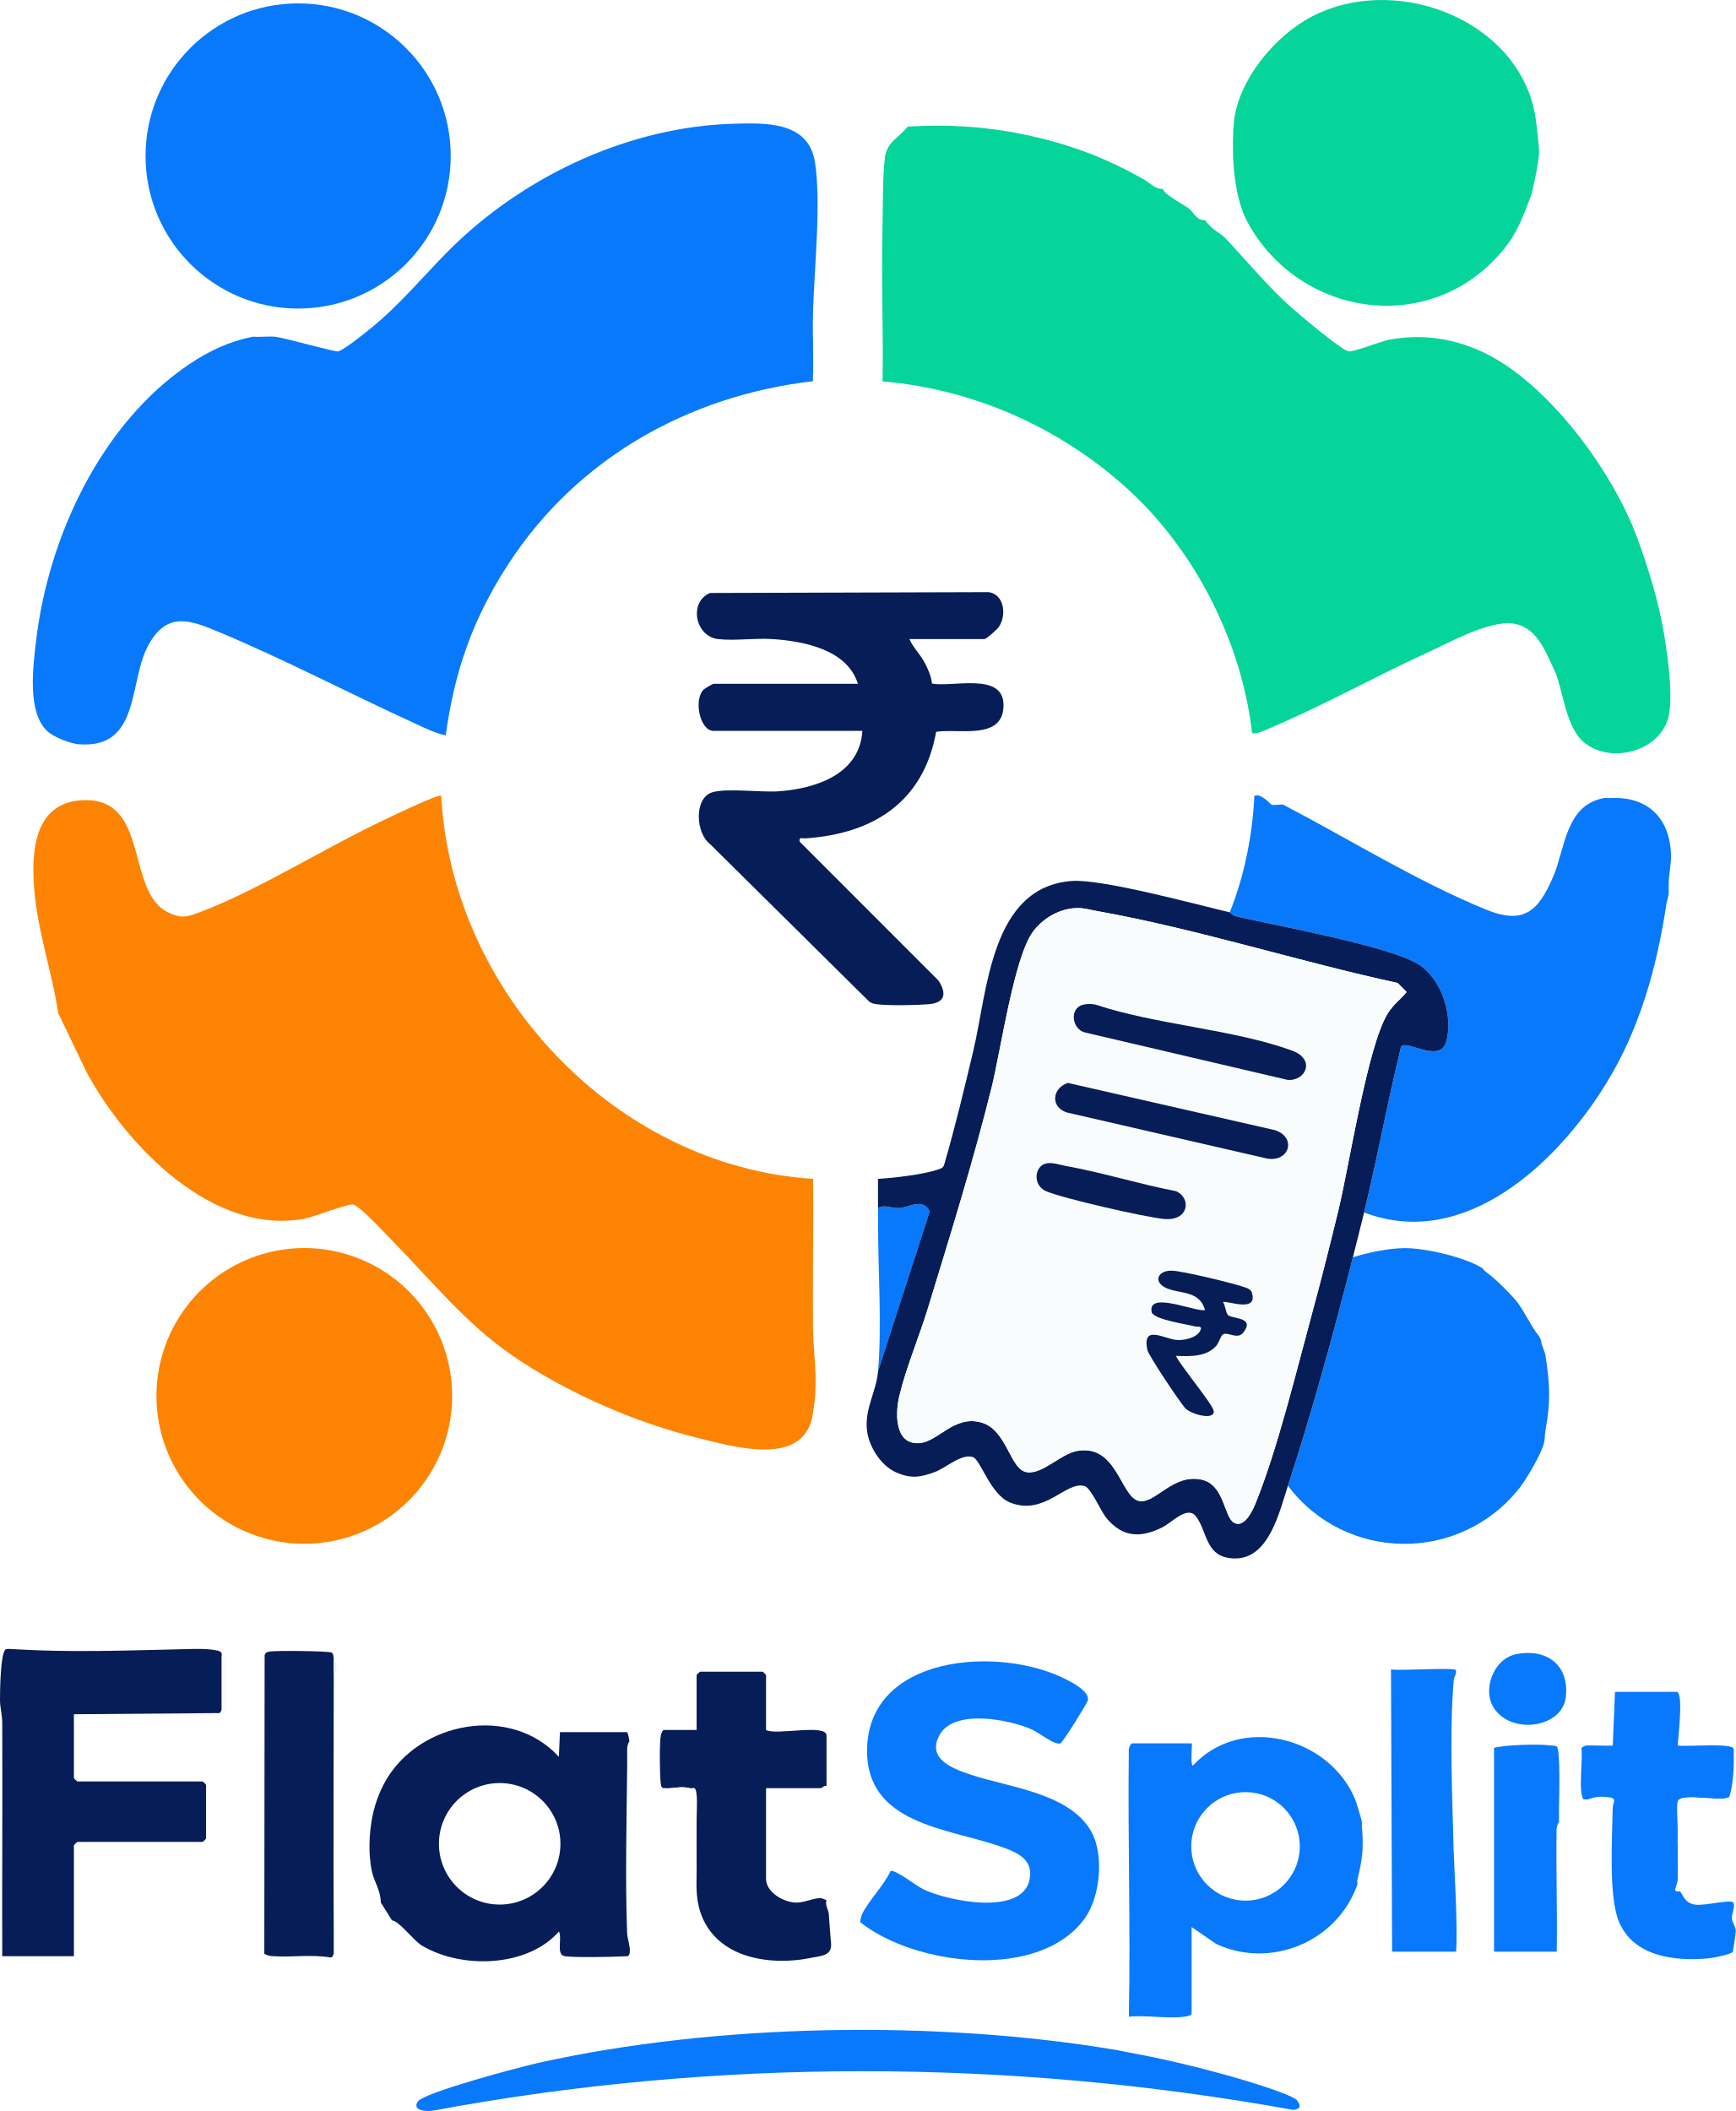
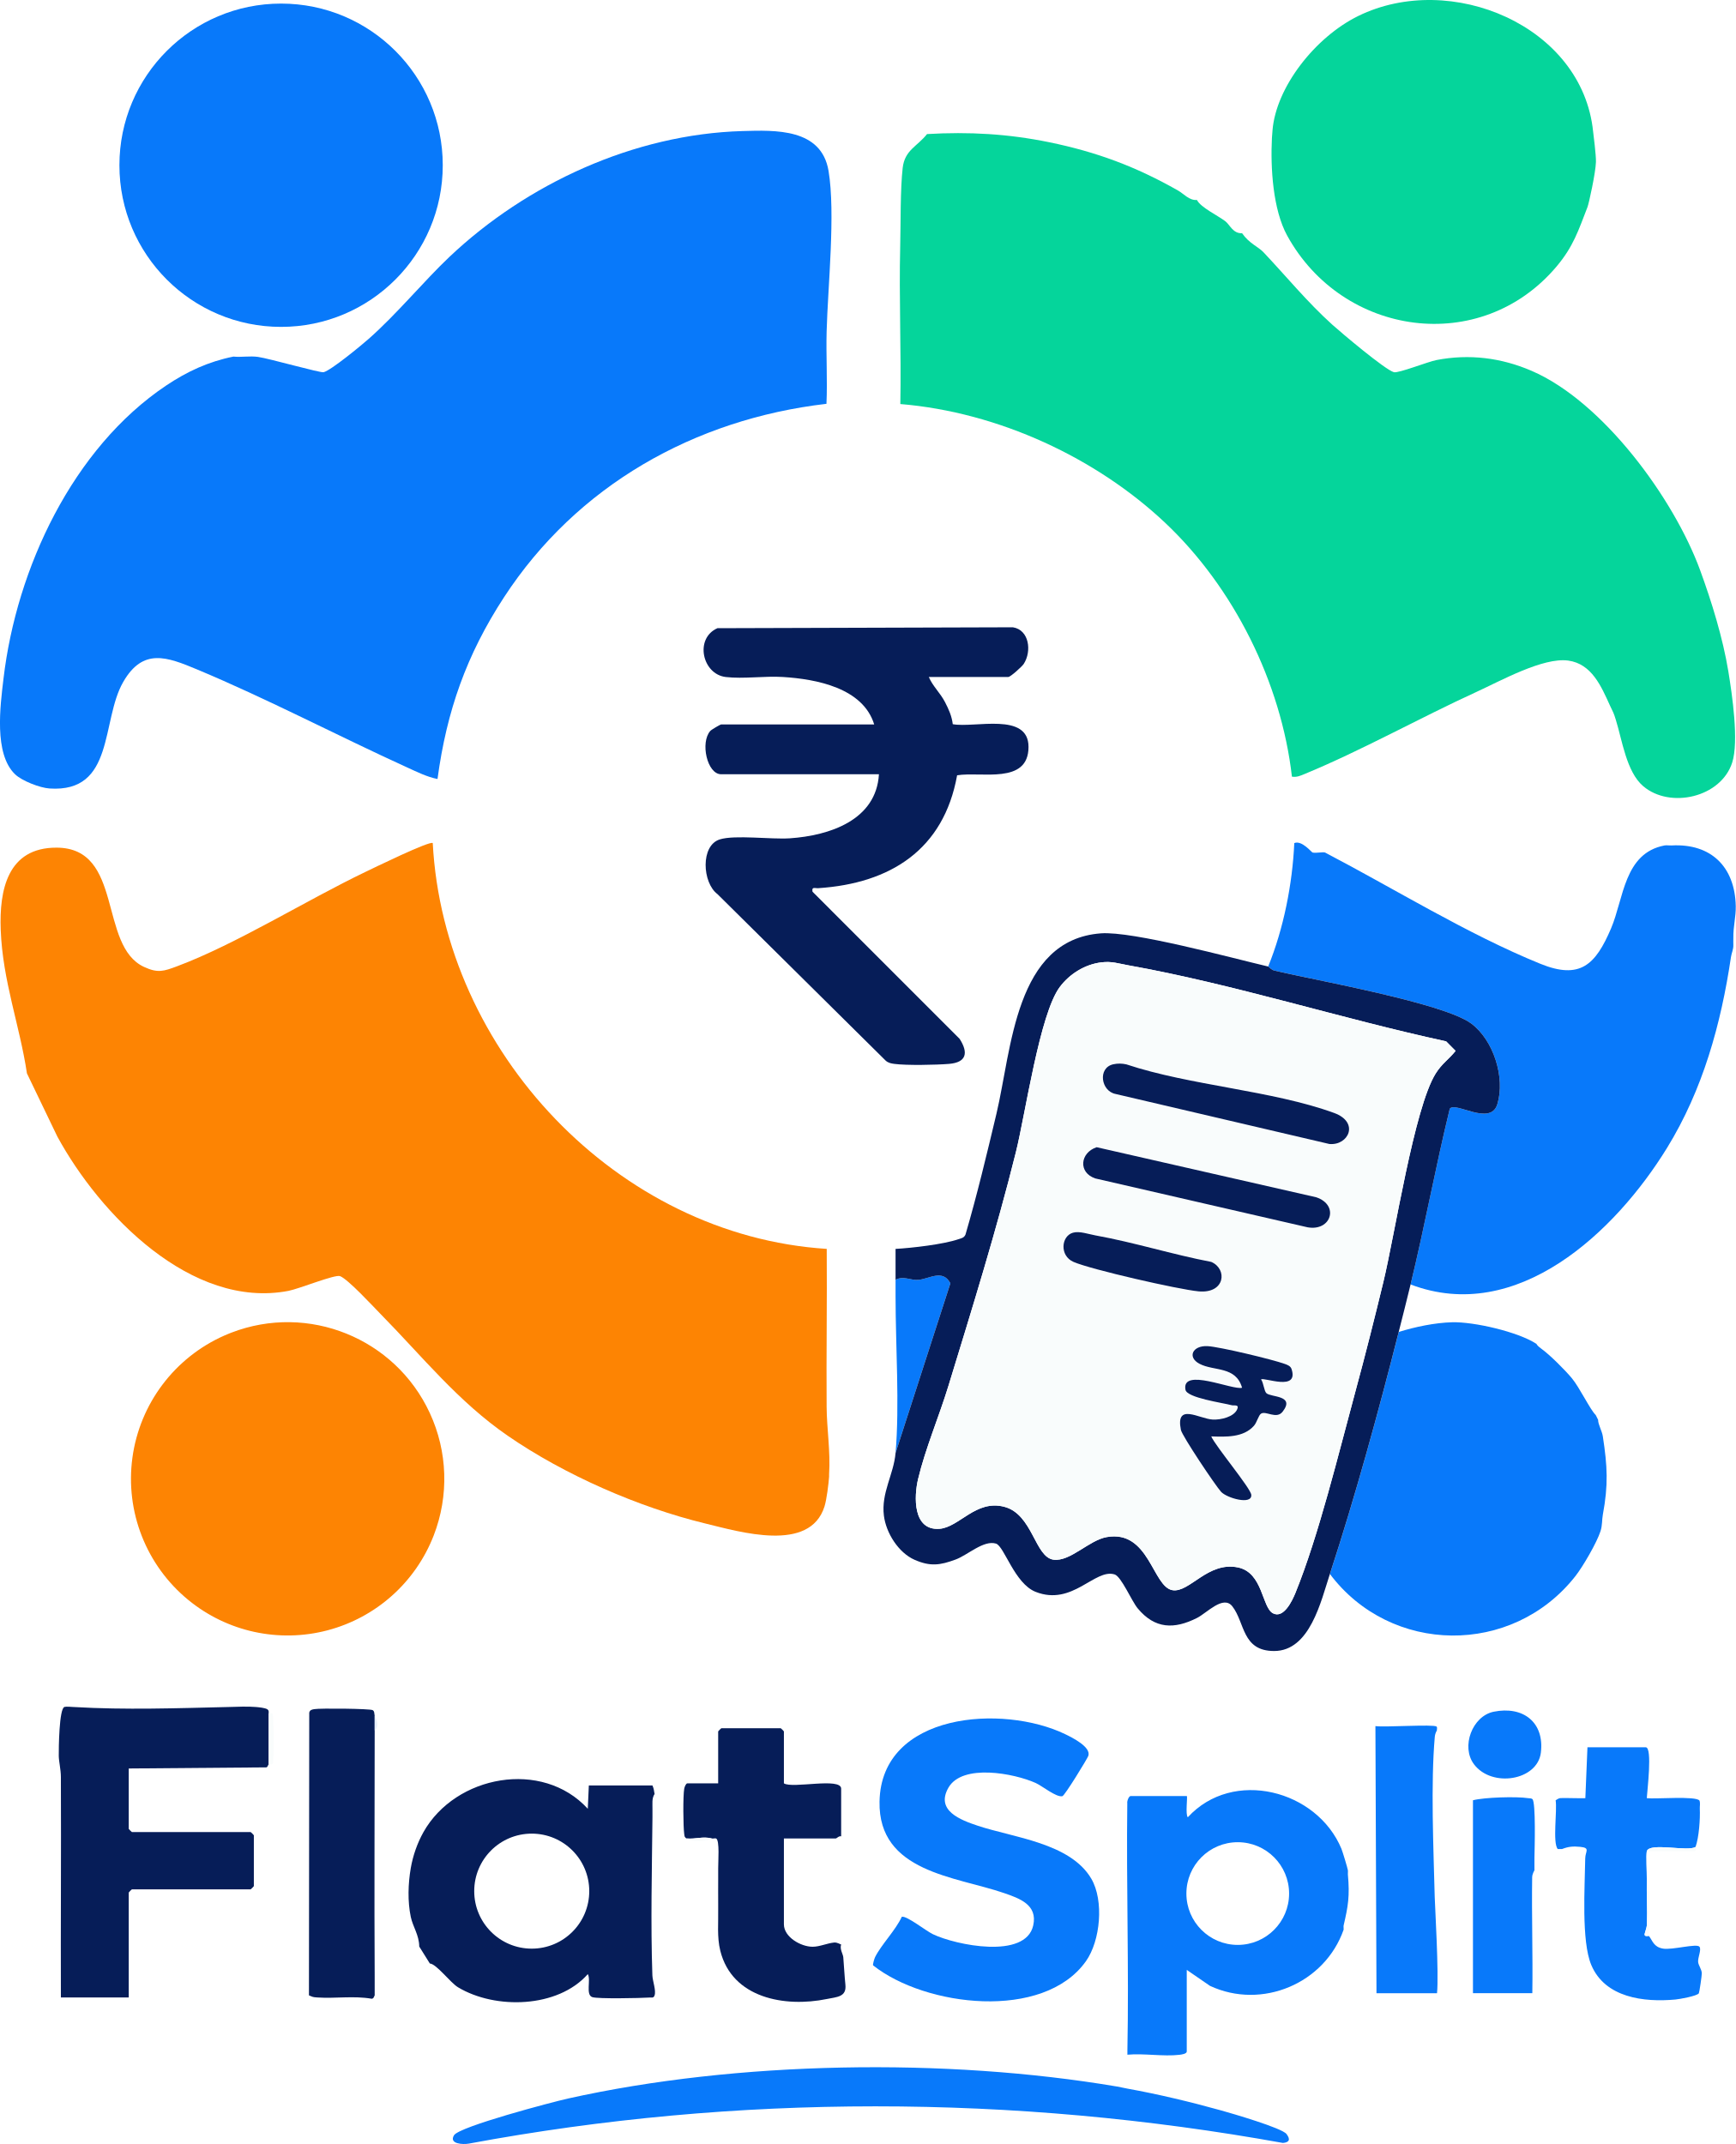
- <svg xmlns="http://www.w3.org/2000/svg" id="Layer_1" data-name="Layer 1" viewBox="0 0 774.95 942.4">
+ <svg xmlns="http://www.w3.org/2000/svg" id="Layer_1" data-name="Layer 1" viewBox="0 0 997.43 1232.15">
  <defs>
    <style>
      .cls-1 {
        fill: #0879fa;
      }

      .cls-2 {
        fill: #e8f0fc;
      }

      .cls-3 {
        fill: #fd8403;
      }

      .cls-4 {
        fill: #f9fcfc;
      }

      .cls-5 {
        fill: #061d58;
      }

      .cls-6 {
        fill: #05d59b;
      }
    </style>
  </defs>
-   <path class="cls-1" d="M499,915.28c1.48.25,3.29.69,5,1,14.59,2.63,29.91,6.3,44.22,10.28,5,1.39,28.68,8.27,30.86,11.14,1.98,2.61,1.27,3.94-1.7,4.21-126.96-22.96-257.68-23.2-383.92.3-2.78.52-9.58.19-7.03-3.94s46.27-15.65,53.76-17.32c79.71-17.77,178.33-19.31,258.82-5.68Z" />
+   <path class="cls-1" d="M641.72,1199.1c1.8.3,4.01.84,6.09,1.22,17.78,3.2,36.44,7.68,53.87,12.53,6.09,1.7,34.94,10.07,37.59,13.57,2.41,3.18,1.55,4.8-2.07,5.13-154.68-27.97-313.94-28.27-467.75.37-3.38.63-11.67.23-8.56-4.8s56.37-19.06,65.5-21.1c97.11-21.65,217.27-23.52,315.33-6.92Z" />
  <g>
-     <path class="cls-5" d="M172,795.28c15.11-26.82,56.03-34.49,77.5-11l.49-11h30.01c.83,2,.62,2.33,1,4.01-1.4,2.17-.93,4.61-1,7-.04,1.33.01,2.67,0,4-.25,24.42-.89,50.22-.04,74.54.09,2.7,1.83,7.16,1.04,9.46-.49,1.43-1.32.97-2.44,1.05-4.18.28-24.26.69-26.92-.18-3.29-1.08-.57-8.22-2.13-10.86-14.18,16.09-43.67,16.76-61.22,6.21-3.64-2.19-10.18-11.02-13.29-11.21l-5-8c-.07-5.51-3.01-9.26-4-14-1.53-7.32-1.26-15.67,0-23,1.02-5.89,3.09-11.84,6-17ZM250.2,823.12c0-14.98-12.14-27.12-27.12-27.12s-27.12,12.14-27.12,27.12,12.14,27.12,27.12,27.12,27.12-12.14,27.12-27.12Z" />
-     <path class="cls-1" d="M385,854.28c2.83-5.77,9.76-12.79,12.63-19.08,2.52-.41,11.31,6.65,14.68,8.27,10.67,5.12,43.66,11.97,47.28-4.13,2.2-9.78-6.45-12.77-13.83-15.32-22.79-7.86-59.27-9.76-58.66-43.13.77-42.05,58.15-46.02,87.58-31.8,3.33,1.61,12.26,6.04,10.91,10.2-.41,1.26-11.15,18.82-12.26,19.05-2.92.61-9.42-4.82-12.65-6.26-10.05-4.5-34.54-9.25-41.11,2.28-6.17,10.82,5.78,15.22,13.9,17.93,16.64,5.56,43.63,8.08,53.52,24.98,6.03,10.3,4.31,29.27-2.56,38.94-20.08,28.22-75.83,21.42-100.36,1.93-.26-.38.61-3.23.92-3.87Z" />
-     <path class="cls-1" d="M605,803.28c.51,1.22,2.81,8.81,3,10,.1.62-.06,1.35,0,2,.93,10.15.13,14.93-2,24-.13.54.04,1.35,0,2-8.89,25.45-38.58,37.93-63.04,26.54l-10.96-7.54v38.5c0,1.1-2.44,1.43-3.45,1.55-7.56.89-16.79-.75-24.55-.05.02-.33,0-.67,0-1s0-.67,0-1c.76-38.77-.54-77.72-.05-116.55-.22-1.02.72-3.45,1.55-3.45h26.5c.5,0-.76,8.8.5,10,21.23-23.2,60.98-12.91,72.5,15ZM580.28,824.27c0-13.38-10.84-24.22-24.22-24.22s-24.22,10.84-24.22,24.22,10.84,24.22,24.22,24.22,24.22-10.84,24.22-24.22Z" />
-     <path class="cls-1" d="M621,745.28c4.02.65,27.44-.96,28.83.22.46.4.05,1.69.17,1.78-.52.92-.91,1.93-1,3-1.95,22.07-.61,52.83-.04,75.54.11,4.19,2.01,36.23,1.09,45.46h-28.55l-.5-126Z" />
-     <path class="cls-1" d="M693,779.28c.65.1,1.5-.02,2.03.43,1.67,1.41,1.06,23.4.97,27.57-.04,2,.03,4,0,6,0,.18-1.05,1.57-1.07,3.38-.27,18.19.35,36.44.07,54.62h-28v-91c5.28-1.4,20.47-1.84,26-1Z" />
-     <path class="cls-1" d="M676.73,738.5c13.84-2.83,24.05,4.9,22.29,19.3-1.61,13.19-23.11,16.68-31.54,5.49-6.27-8.32-.79-22.73,9.25-24.79Z" />
+     <path class="cls-5" d="M243.33,1052.9c18.41-32.67,68.26-42.02,94.43-13.41l.6-13.4h36.56c1.01,2.44.76,2.84,1.22,4.88-1.71,2.65-1.14,5.62-1.22,8.53-.04,1.62.02,3.25,0,4.87-.3,29.75-1.08,61.19-.05,90.82.11,3.29,2.23,8.72,1.27,11.52-.59,1.74-1.61,1.18-2.98,1.27-5.09.34-29.55.84-32.79-.23-4.01-1.32-.69-10.01-2.6-13.23-17.28,19.61-53.21,20.42-74.58,7.56-4.44-2.67-12.4-13.43-16.19-13.66l-6.09-9.75c-.09-6.71-3.66-11.28-4.87-17.06-1.87-8.91-1.54-19.09,0-28.02,1.24-7.18,3.77-14.43,7.31-20.71ZM338.6,1086.83c0-18.25-14.79-33.05-33.05-33.05s-33.05,14.79-33.05,33.05,14.79,33.05,33.05,33.05,33.05-14.79,33.05-33.05Z" />
+     <path class="cls-1" d="M502.83,1124.78c3.45-7.03,11.89-15.58,15.39-23.25,3.08-.49,13.78,8.11,17.89,10.07,13,6.23,53.2,14.58,57.6-5.03,2.68-11.92-7.86-15.56-16.85-18.66-27.77-9.57-72.21-11.89-71.46-52.54.94-51.23,70.85-56.07,106.7-38.74,4.06,1.96,14.94,7.36,13.29,12.43-.5,1.54-13.58,22.93-14.93,23.21-3.56.75-11.48-5.87-15.41-7.63-12.24-5.48-42.08-11.27-50.08,2.77-7.51,13.18,7.04,18.55,16.93,21.85,20.28,6.77,53.15,9.85,65.2,30.44,7.35,12.55,5.26,35.66-3.12,47.44-24.46,34.38-92.38,26.1-122.27,2.35-.32-.47.74-3.94,1.12-4.71Z" />
+     <path class="cls-1" d="M770.87,1062.64c.62,1.49,3.42,10.73,3.66,12.18.12.76-.07,1.64,0,2.44,1.13,12.37.15,18.19-2.44,29.24-.15.66.05,1.64,0,2.44-10.83,31.01-47.01,46.21-76.8,32.33l-13.35-9.18v46.91c0,1.33-2.98,1.75-4.2,1.89-9.21,1.08-20.45-.92-29.91-.06.02-.4-.01-.81,0-1.22s0-.81,0-1.22c.93-47.23-.66-94.69-.06-142-.27-1.25.88-4.2,1.89-4.2h32.29c.61,0-.93,10.72.6,12.18,25.87-28.26,74.3-15.73,88.34,18.28ZM740.75,1088.22c0-16.3-13.21-29.51-29.51-29.51s-29.51,13.21-29.51,29.51,13.21,29.51,29.51,29.51,29.51-13.21,29.51-29.51Z" />
+     <path class="cls-1" d="M790.36,991.98c4.9.8,33.44-1.17,35.12.27.57.49.07,2.05.21,2.17-.64,1.12-1.1,2.36-1.22,3.66-2.37,26.89-.75,64.36-.05,92.03.13,5.1,2.45,44.14,1.33,55.38h-34.79l-.61-153.51Z" />
+     <path class="cls-1" d="M878.08,1033.4c.8.12,1.82-.02,2.47.53,2.04,1.72,1.29,28.51,1.18,33.58-.05,2.43.04,4.88,0,7.31,0,.22-1.28,1.91-1.31,4.12-.33,22.17.43,44.39.09,66.54h-34.11v-110.87c6.43-1.71,24.95-2.25,31.68-1.22Z" />
+     <path class="cls-1" d="M858.26,983.73c16.86-3.45,29.3,5.97,27.16,23.51-1.96,16.07-28.16,20.32-38.42,6.69-7.64-10.14-.96-27.7,11.27-30.2Z" />
    <g>
-       <path class="cls-5" d="M149,740.28v7c0,38.65-.22,77.35,0,116v2c.02,1,0,2,0,3v4c-.39.64-.42,1.51-1.41,1.6-8.45-1.48-17.12-.03-25.59-.6-2.24-.15-2.12-.21-4-1l.14-133.36c.33-1.3,1.22-1.43,2.36-1.64,2.63-.49,26.4-.26,27.57.48.98.61.65,1.84.93,2.53Z" />
-       <path class="cls-2" d="M149,747.28v-7c.87,2.15,2.31,4.96,0,7Z" />
-       <path class="cls-2" d="M149,865.28v-2c0,.54,0,1.53,0,2Z" />
+       <path class="cls-5" d="M215.3,985.89v8.53c0,47.09-.27,94.24,0,141.33v2.44c.02,1.22,0,2.44,0,3.66v4.87c-.47.78-.51,1.84-1.72,1.95-10.29-1.8-20.85-.04-31.18-.73-2.73-.18-2.58-.26-4.87-1.22l.17-162.48c.41-1.58,1.49-1.74,2.87-2,3.21-.59,32.16-.31,33.59.58,1.2.75.8,2.25,1.14,3.08Z" />
+       <path class="cls-2" d="M215.3,994.42v-8.53c1.06,2.62,2.81,6.05,0,8.53Z" />
+       <path class="cls-2" d="M215.3,1138.18v-2.44c0,.65,0,1.86,0,2.44Z" />
    </g>
    <g>
-       <path class="cls-1" d="M706,780.28c.22-.02,1.1-1.01,2.42-1.04,3.86-.08,7.74.14,11.59.05l.99-24.01h27.5c3.26,0,.63,20.9.5,24,3.94.52,23.28-1.16,24.86,1.16.43,1.25.08,2.56.14,3.84.22,4.82-.39,13.52-2,18-3.61,2.38-21.58-2.25-23,2-.64,1.9.05,10.03,0,13-.13,7.15.31,14.4.05,21.55-.06,1.77-1.17,4.13-1.1,4.88.1,1.02,1.94.44,2.04.57,1.77,2.29,2.17,5.14,6.55,5.95s16.18-2.61,17.33-.82c.93,1.45-.86,5.07-.67,7.15.15,1.66,1.64,3.36,1.74,5.3.05.96-1.14,9.07-1.4,9.47-.81,1.28-9.07,2.76-11.06,2.94-14.89,1.36-33.16-.83-39.67-16.29-4.75-11.28-3.02-37.08-2.86-50.25.04-3.41,2.55-5-2.4-5.49-3.43-.34-5.58-.11-8.56,1.05h-2c-2.54-2.88-.19-18.25-1-23Z" />
-       <path class="cls-4" d="M772,802.28c-.19.54.61,1.88-.6,2.05l-22.4-.05c1.42-4.25,19.39.38,23-2Z" />
-       <path class="cls-4" d="M750,844.28c-.11-.14-1.95.45-2.04-.57-.07-.75,1.04-3.11,1.1-4.88.26-7.15-.19-14.39-.05-21.55,2.29,8.49.38,18.22,1,27Z" />
+       <path class="cls-1" d="M893.92,1034.62c.26-.02,1.34-1.23,2.95-1.27,4.7-.1,9.43.17,14.11.06l1.21-29.25h33.5c3.97,0,.77,25.46.6,29.24,4.8.63,28.36-1.42,30.29,1.41.53,1.52.1,3.12.17,4.67.27,5.87-.48,16.47-2.44,21.93-4.4,2.9-26.29-2.74-28.02,2.44-.77,2.31.07,12.22,0,15.84-.16,8.71.38,17.54.07,26.25-.08,2.15-1.42,5.04-1.34,5.95.12,1.24,2.36.53,2.49.7,2.16,2.79,2.65,6.26,7.98,7.25s19.72-3.18,21.12-1c1.14,1.77-1.05,6.17-.82,8.71.19,2.02,2,4.1,2.11,6.45.06,1.17-1.39,11.05-1.7,11.54-.99,1.56-11.06,3.36-13.47,3.58-18.14,1.66-40.4-1.01-48.34-19.85-5.79-13.74-3.68-45.18-3.48-61.22.05-4.15,3.11-6.09-2.92-6.68-4.17-.41-6.8-.13-10.42,1.27h-2.44c-3.09-3.51-.23-22.24-1.22-28.02Z" />
+       <path class="cls-4" d="M974.33,1061.43c-.24.66.74,2.29-.73,2.5l-27.29-.06c1.73-5.18,23.62.46,28.02-2.44Z" />
+       <path class="cls-4" d="M947.53,1112.6c-.13-.17-2.37.54-2.49-.7-.09-.91,1.26-3.79,1.34-5.95.31-8.71-.23-17.54-.07-26.25,2.79,10.34.47,22.19,1.22,32.9Z" />
    </g>
    <g>
-       <path class="cls-5" d="M295,796.28c-.5-3.68-.63-18.07,0-21.5.15-.83.8-2.5,1.5-2.5h14.5v-24.5c0-.11,1.39-1.5,1.5-1.5h28c.11,0,1.5,1.39,1.5,1.5v24.5c3.96,2.62,27-2.96,27,2.5v22.5c-.98-.32-2.17,1-2.5,1h-24.5v40.5c0,6.02,7.98,10.55,13.5,10.58,3.36.01,6.86-1.66,10.16-1.99,1.57-.16,3.02.94,3.34.91-.78,2.13.88,4.55,1,6,.36,4.37.58,8.83,1,13,.59,5.81-3.98,5.75-8.77,6.73-19.79,4.04-44.64-.38-50.23-22.73-1.63-6.52-.85-13.33-1-20-.01-.67.01-1.33,0-2-.08-3.99.04-8.01,0-12-.02-1.67.03-3.33,0-5-.05-2.8.8-13.23-1-14-.44-.19-1.4.15-2,0-4.39-1.1-7.39.4-12,0-.9-.78-.84-.83-1-2Z" />
-       <path class="cls-4" d="M308,798.28c-2.14,1.61-10.01,1.73-12,0,4.61.4,7.61-1.1,12,0Z" />
+       <path class="cls-5" d="M393.18,1054.12c-.61-4.49-.76-22.02,0-26.19.19-1.01.97-3.05,1.83-3.05h17.67v-29.85c0-.13,1.7-1.83,1.83-1.83h34.11c.13,0,1.83,1.7,1.83,1.83v29.85c4.83,3.19,32.9-3.6,32.9,3.05v27.41c-1.2-.4-2.64,1.22-3.05,1.22h-29.85v49.34c0,7.34,9.72,12.86,16.44,12.89,4.09.02,8.36-2.02,12.38-2.42,1.91-.19,3.68,1.14,4.08,1.11-.95,2.59,1.07,5.54,1.22,7.31.44,5.32.7,10.76,1.22,15.84.72,7.08-4.85,7-10.69,8.2-24.11,4.93-54.38-.46-61.19-27.69-1.99-7.94-1.04-16.25-1.22-24.37-.02-.81.02-1.63,0-2.44-.1-4.86.05-9.76,0-14.62-.02-2.03.04-4.06,0-6.09-.06-3.42.97-16.12-1.22-17.06-.54-.23-1.71.18-2.44,0-5.35-1.34-9.01.48-14.62,0-1.1-.95-1.02-1.01-1.22-2.44Z" />
+       <path class="cls-4" d="M409.02,1056.55c-2.61,1.97-12.19,2.1-14.62,0,5.61.48,9.27-1.34,14.62,0Z" />
    </g>
    <g>
-       <path class="cls-5" d="M7,736.28c24.57,1.44,48.54.57,73,0,4.08-.1,9.03-.34,13,0,1.43.12,4.16.39,5.27,1.02s.6,1.84.73,1.98v24c-.27.18-.45,1.3-1.04,1.48l-64.96.52v28.5c0,.11,1.39,1.5,1.5,1.5h56c.11,0,1.5,1.39,1.5,1.5v24c0,.11-1.39,1.5-1.5,1.5h-56c-.11,0-1.5,1.39-1.5,1.5v49.5H1c-.12-33.98.16-68.02,0-102,0-.67,0-1.33,0-2-.02-3.64-.97-7.22-1-10-.03-3.39.16-22.41,2.7-23.04.98-.24,3.1-.03,4.3.04Z" />
-       <path class="cls-4" d="M99,739.28c.12.13,1.36-.29,1.77.18.76.88.68,21.51.27,23.18-.3,1.21-1.78.45-2.04.63v-24Z" />
+       <path class="cls-5" d="M42.3,981.01c29.94,1.76,59.14.69,88.94,0,4.97-.12,11-.42,15.84,0,1.74.15,5.07.48,6.42,1.24s.73,2.25.89,2.41v29.24c-.32.23-.55,1.59-1.27,1.8l-79.14.64v34.72c0,.13,1.7,1.83,1.83,1.83h68.23c.13,0,1.83,1.7,1.83,1.83v29.24c0,.13-1.7,1.83-1.83,1.83h-68.23c-.13,0-1.83,1.7-1.83,1.83v60.31h-38.99c-.15-41.4.19-82.87,0-124.27,0-.81,0-1.62,0-2.44-.02-4.44-1.18-8.79-1.22-12.18-.04-4.13.19-27.3,3.29-28.07,1.19-.3,3.77-.04,5.24.05Z" />
+       <path class="cls-4" d="M154.39,984.67c.14.16,1.66-.36,2.16.22.92,1.07.83,26.21.33,28.25-.36,1.47-2.17.55-2.48.77v-29.24Z" />
    </g>
  </g>
  <g>
-     <path class="cls-1" d="M560,355.28c3.16-1.31,7.26,3.88,7.7,3.98,1.52.35,4.58-.36,5.3.02,28.67,14.96,60.02,34.4,90.64,46.86,16.78,6.82,23.28.44,29.82-14.89,5.38-12.62,5.44-31.71,22.53-34.97.86-.16,2.03.05,3,0,16.65-.9,26.65,9.04,27.02,25.54.1,4.47-1.11,8.62-1.02,13.46.02.99-.07,2.01,0,3,.07,1.74-.76,3.35-1,5-4.2,28.34-11.89,56.01-26.98,80.52-21.72,35.28-63.08,74.58-108.02,57.48,5.96-24.53,10.5-49.49,16.5-74.02,2.23-3.32,17.16,7.52,20.05-1.93,3.42-11.2-1.61-27.08-11.05-34.05-11.69-8.62-65.35-18.14-82.79-22.25-1.51-.36-2.53-1.71-2.7-1.75,6.5-15.94,10.22-34.74,11-52Z" />
-     <path class="cls-5" d="M406,285.28c1.68,3.95,4.78,6.63,6.86,10.64,1.53,2.96,2.85,5.9,3.24,9.26,9.28,1.7,31.96-5.25,31.92,9.6-.04,15.99-20,10.26-30.08,11.93-5.66,31.39-28.15,45.55-58.45,47.56-1.49.1-2.89-.76-2.47,1.49l61.99,62.01c3.8,5.93,2.84,9.94-4.46,10.54-5.41.45-17.97.7-23.09,0-1.38-.19-2.55-.42-3.62-1.38l-70.86-70.14c-6.43-4.85-7.22-20.51.97-23.07,6.34-1.98,21.75.08,29.54-.46,16.66-1.14,36.37-7.61,37.51-26.99h-66.5c-5.89,0-8.89-13.42-4.54-18.27.53-.59,4.28-2.73,4.54-2.73h64.5c-4.73-15.39-24.42-19.12-38.51-19.99-7.66-.47-16.67.88-24.01.01-9.94-1.17-13.25-16.28-3.53-20.57l124.49-.38c6.91,1.09,8.02,10.12,4.57,15.44-.72,1.11-5.59,5.5-6.5,5.5h-33.5Z" />
-     <path class="cls-1" d="M662,566.28c.14.09.1.64,2,2,3.65,2.61,10.03,8.99,12.97,12.53,3.22,3.87,7.71,13.29,10.03,15.47l1,2c.02,2.04,1.64,4.67,2,7,1.93,12.6,2.35,20.4,0,33-.43,2.29-.14,4.34-1,7-1.56,4.81-7.36,14.82-10.58,18.92-26.59,33.83-77.8,33.17-103.42-.92,10.73-32.77,20.51-68.53,29-102,6.91-2.15,15.24-3.89,22.5-4.08,9.27-.24,27.74,4.03,35.5,9.08Z" />
-     <path class="cls-1" d="M392,539.28c3.31-1.72,6.23.25,9.47.06,4.57-.28,10.34-4.78,13.64,1.43l-23.1,71.51c1.73-20.17,0-45.25,0-66v-7Z" />
+     <path class="cls-1" d="M743.73,484.52c4.31-1.79,9.91,5.29,10.51,5.43,2.07.47,6.24-.49,7.22.02,39.1,20.41,81.85,46.92,123.62,63.9,22.89,9.31,31.75.61,40.67-20.31,7.34-17.21,7.42-43.24,30.73-47.68,1.17-.22,2.77.07,4.09,0,22.71-1.23,36.35,12.33,36.84,34.83.14,6.1-1.51,11.75-1.39,18.36.03,1.36-.1,2.75,0,4.09.09,2.37-1.03,4.57-1.36,6.82-5.73,38.64-16.21,76.39-36.79,109.81-29.62,48.11-86.03,101.71-147.32,78.39,8.12-33.45,14.32-67.49,22.51-100.95,3.04-4.53,23.4,10.25,27.34-2.63,4.67-15.28-2.19-36.93-15.07-46.43-15.94-11.76-89.12-24.74-112.91-30.34-2.06-.48-3.45-2.33-3.69-2.39,8.86-21.73,13.93-47.38,15-70.92Z" />
+     <path class="cls-5" d="M533.71,389.05c2.29,5.38,6.52,9.04,9.35,14.52,2.09,4.03,3.89,8.05,4.42,12.62,12.65,2.32,43.58-7.16,43.53,13.1-.05,21.81-27.27,13.99-41.03,16.27-7.71,42.81-38.39,62.12-79.72,64.87-2.03.14-3.94-1.04-3.37,2.03l84.54,84.57c5.18,8.09,3.87,13.55-6.08,14.38-7.38.61-24.5.95-31.49,0-1.89-.26-3.48-.57-4.94-1.88l-96.63-95.66c-8.78-6.62-9.84-27.97,1.32-31.47,8.64-2.71,29.67.1,40.29-.63,22.72-1.56,49.6-10.39,51.16-36.81h-90.69c-8.03,0-12.12-18.3-6.2-24.91.72-.8,5.83-3.73,6.2-3.73h87.96c-6.44-20.99-33.31-26.08-52.52-27.26-10.45-.65-22.73,1.2-32.75.02-13.56-1.6-18.07-22.2-4.81-28.06l169.78-.52c9.43,1.49,10.94,13.8,6.23,21.06-.98,1.51-7.63,7.5-8.87,7.5h-45.69Z" />
+     <path class="cls-1" d="M882.84,772.28c.2.13.13.87,2.73,2.73,4.98,3.56,13.68,12.27,17.69,17.09,4.39,5.27,10.52,18.13,13.68,21.1l1.36,2.73c.02,2.78,2.24,6.36,2.73,9.55,2.63,17.18,3.2,27.82,0,45-.58,3.12-.19,5.92-1.36,9.55-2.12,6.55-10.04,20.21-14.43,25.8-36.27,46.13-106.1,45.24-141.04-1.25,14.63-44.69,27.96-93.46,39.55-139.11,9.43-2.94,20.79-5.31,30.68-5.57,12.65-.33,37.83,5.5,48.41,12.39Z" />
+     <path class="cls-1" d="M514.61,735.46c4.51-2.35,8.49.35,12.91.08,6.24-.38,14.1-6.53,18.6,1.95l-31.51,97.53c2.37-27.5,0-61.71,0-90.01v-9.55Z" />
    <g>
-       <path class="cls-1" d="M204,108.28c32.54-30.81,77.75-51.72,123.46-53.04,13.92-.4,33.3-1.18,36.3,16.78,2.99,17.86-.3,48.82-.8,67.72-.27,10.13.38,20.32-.07,30.44-55.65,6.49-105.21,34.45-135.91,81.58-15.76,24.19-24.11,47.82-27.98,76.52-4.35-.85-8.67-3-12.68-4.82-29.28-13.33-59.16-29.04-88.65-41.35-12.65-5.28-22.76-9.17-31.09,5.27-9.45,16.39-3.45,46.77-31.07,44.91-4.05-.27-11.61-3.19-14.52-6-8.96-8.64-6.22-28.83-4.86-40.36,5.47-46.33,29.09-97.02,68.54-123.46,8.83-5.92,17.81-10.07,28.31-12.19,3.33.35,6.94-.35,10.37.13,4.74.67,26.29,6.83,27.66,6.45,3.25-.9,15.76-11.22,18.99-14.07,11.89-10.48,23.2-24.3,33.99-34.51Z" />
-       <path class="cls-6" d="M559,327.28c-4.53-39.66-24.57-79.8-53.47-107.03-30.17-28.42-69.98-46.53-111.52-49.98.43-22.14-.59-44.39-.05-66.53.23-9.64.01-23.93,1.04-32.96.86-7.57,6.09-9,10.27-14.27,17.65-1.04,34.25-.11,51.55,3.45,19.78,4.07,36.39,10.2,54.18,20.32,2.51,1.43,4.75,4.27,8,4,1.53,3.14,8.86,6.57,12,9,1.86,1.44,3.19,5.22,7,5,3.02,4.36,6.77,5.64,9,8,9.41,9.94,18.53,21.1,28.99,30.51,3.96,3.56,22.31,19.05,25.98,20.06,1.91.53,14.33-4.43,17.98-5.13,13.74-2.65,27.2-.99,40.05,4.55,30.08,12.96,59.94,53.8,71,84,4.85,13.24,9.58,28.58,11.89,42.61,1.61,9.79,4.48,29.49,1.64,38.42-4.71,14.78-26.24,19.63-37.53,9.97-7.08-6.06-8.84-19.43-11.53-28.01-1.07-3.42-.9-2.56-2.47-5.99-3.63-7.95-7.61-17.55-17.59-18.91-10.58-1.44-28.45,8.54-38.63,13.2-23.81,10.9-48.42,24.7-72.42,34.59-1.81.75-3.33,1.45-5.37,1.12Z" />
-       <path class="cls-6" d="M550.82,55.02c1.45-18.22,17.92-39.35,36.14-48.29,38.89-19.09,94.44,4.06,98.96,48.75.11,1.07,1.27,9.79,1.18,12.77-.13,4.51-2.96,17.47-3.56,19.01-3.77,9.72-5.94,16.63-13.03,25.03-31.97,37.91-90.15,29.54-113.51-13.01-6.01-10.95-7.07-28.55-6.42-41.12,0-.09.24-3.13.24-3.13Z" />
-       <circle class="cls-1" cx="133.1" cy="69.63" r="68.12" />
+       <path class="cls-1" d="M258.22,147.66c44.38-42.02,106.03-70.54,168.37-72.34,18.98-.55,45.41-1.61,49.51,22.88,4.07,24.36-.41,66.58-1.1,92.36-.37,13.81.52,27.71-.09,41.51-75.9,8.84-143.48,46.99-185.35,111.26-21.49,33-32.88,65.21-38.16,104.36-5.93-1.15-11.82-4.09-17.29-6.58-39.93-18.18-80.68-39.6-120.9-56.4-17.25-7.2-31.04-12.51-42.39,7.18-12.88,22.35-4.7,63.78-42.37,61.25-5.52-.37-15.83-4.35-19.81-8.18-12.23-11.79-8.48-39.32-6.62-55.04,7.46-63.18,39.68-132.31,93.48-168.37,12.05-8.07,24.29-13.73,38.61-16.62,4.55.47,9.47-.48,14.15.18,6.47.91,35.85,9.31,37.72,8.8,4.43-1.22,21.49-15.3,25.89-19.18,16.21-14.3,31.64-33.14,46.35-47.07Z" />
+       <path class="cls-6" d="M742.37,446.33c-6.17-54.08-33.51-108.84-72.93-145.96s-95.43-63.46-152.09-68.17c.58-30.2-.8-60.53-.07-90.74.32-13.14.02-32.63,1.42-44.95,1.18-10.32,8.31-12.28,14-19.46,24.08-1.42,46.71-.14,70.3,4.71,26.97,5.54,49.63,13.91,73.89,27.71,3.42,1.95,6.48,5.82,10.91,5.46,2.09,4.28,12.08,8.96,16.37,12.27,2.54,1.97,4.34,7.12,9.55,6.82,4.12,5.95,9.23,7.69,12.27,10.91,12.84,13.56,25.27,28.77,39.53,41.61,5.4,4.86,30.43,25.98,35.44,27.36,2.6.72,19.55-6.04,24.52-6.99,18.74-3.61,37.09-1.35,54.62,6.21,41.02,17.68,81.74,73.37,96.83,114.56,6.61,18.06,13.07,38.98,16.21,58.11,2.2,13.36,6.12,40.22,2.24,52.4-6.42,20.16-35.78,26.77-51.18,13.6-9.66-8.26-12.06-26.5-15.73-38.2-1.46-4.66-1.23-3.49-3.37-8.17-4.94-10.84-10.38-23.93-23.98-25.79-14.43-1.97-38.8,11.65-52.68,18-32.48,14.86-66.03,33.68-98.76,47.18-2.47,1.02-4.54,1.97-7.33,1.53Z" />
+       <path class="cls-6" d="M731.2,75.04c1.97-24.85,24.44-53.66,49.29-65.86,53.04-26.03,128.79,5.53,134.96,66.48.15,1.46,1.73,13.35,1.62,17.41-.17,6.15-4.04,23.83-4.86,25.93-5.14,13.25-8.09,22.67-17.76,34.14-43.6,51.7-122.94,40.29-154.81-17.75-8.2-14.93-9.64-38.94-8.76-56.09,0-.12.33-4.27.33-4.27Z" />
+       <circle class="cls-1" cx="161.52" cy="94.96" r="92.9" />
    </g>
    <g>
-       <path class="cls-3" d="M26,452.28c-3.03-20.22-10.23-38.87-11.04-60.46-.63-16.7,2.83-34.69,23.54-34.62,28.37.09,17.58,41.32,36.83,50.25,5.83,2.71,8.29,1.86,14.04-.3,24.84-9.31,54.43-27.83,79.27-39.73,3.14-1.51,27.29-13.3,28.35-12.14,4.63,87.57,77.7,165.39,166,171,.16,22.17-.2,44.37-.04,66.54.07,9.21,1.66,18.73,1.04,28.46-.02.33.02.67,0,1-.22,2.98-.99,9.56-1.94,12.56-6.18,19.59-35.59,10.71-50.27,7.15-28.11-6.82-59.31-20.51-83.11-36.89-21.02-14.48-36-33.39-53.64-51.33-3.25-3.31-13.77-14.74-17.11-16-2.12-.8-17.25,5.36-21.73,6.22-40.89,7.84-79.54-32.24-97.37-65.03l-12.83-26.67Z" />
+       <path class="cls-3" d="M15.47,616.81c-4.13-27.57-13.95-53.01-15.06-82.45-.86-22.77,3.86-47.31,32.1-47.22,38.69.12,23.97,56.35,50.23,68.53,7.96,3.69,11.31,2.53,19.15-.41,33.88-12.69,74.23-37.95,108.11-54.18,4.29-2.06,37.21-18.14,38.67-16.56,6.31,119.43,105.97,225.56,226.39,233.21.22,30.23-.27,60.5-.06,90.75.09,12.56,2.26,25.55,1.42,38.81-.03.45.03.91,0,1.36-.3,4.06-1.36,13.03-2.65,17.13-8.42,26.72-48.54,14.61-68.55,9.75-38.33-9.3-80.89-27.97-113.34-50.32-28.67-19.74-49.1-45.54-73.16-70.01-4.43-4.51-18.78-20.11-23.34-21.82-2.9-1.09-23.52,7.31-29.63,8.48-55.76,10.69-108.48-43.96-132.8-88.69l-17.5-36.37Z" />
      <g>
-         <path class="cls-3" d="M195.74,595.4c7.55,16.27,8.15,34.92,1.67,51.64-7.65,19.73-24.29,34.59-44.75,39.97-20.46,5.38-42.26.63-58.63-12.77-17.75-14.54-26.68-37.25-23.58-59.98s17.78-42.23,38.77-51.48c.67-.3,1.35-.58,2.04-.86l.86-.34c32.43-12.5,68.99,2.29,83.61,33.82Z" />
-         <path class="cls-4" d="M112.12,561.58l-.86.34c.29-.11.57-.23.86-.34Z" />
+         <path class="cls-3" d="M246.95,812c10.3,22.19,11.12,47.62,2.27,70.43-10.43,26.9-33.12,47.17-61.03,54.51s-57.63.87-79.95-17.42c-24.21-19.83-36.38-50.8-32.15-81.8,4.23-31,24.25-57.59,52.88-70.21.92-.41,1.85-.8,2.78-1.17l1.17-.46c44.22-17.04,94.09,3.12,114.03,46.12Z" />
+         <path class="cls-4" d="M132.92,765.88l-1.17.46c.39-.16.78-.31,1.17-.46Z" />
      </g>
    </g>
    <g>
-       <path class="cls-5" d="M549,407.28c.18.04,1.19,1.4,2.7,1.75,17.45,4.11,71.11,13.63,82.79,22.25,9.44,6.97,14.47,22.84,11.05,34.05-2.88,9.44-17.81-1.39-20.05,1.93-6,24.54-10.55,49.49-16.5,74.02-1.61,6.64-3.32,13.37-5,20-8.49,33.47-18.27,69.23-29,102-3.77,11.51-8.41,32.46-23.5,32.45-13.6,0-12.24-12-17.61-18.84-3.81-4.86-10.65,2.77-14.88,4.9-9.6,4.84-17.73,4.69-24.99-4.04-2.57-3.09-6.91-13.43-9.72-14.3-8.38-2.59-17.76,13.5-33.3,7.33-8.88-3.52-13.21-19.26-16.7-20.33-5.16-1.58-11.87,4.8-16.93,6.69-6.56,2.45-10.75,3.05-17.37.13s-12-11.28-12.91-18.58c-1.21-9.65,4.13-17.34,4.91-26.42l23.1-71.51c-3.3-6.21-9.06-1.7-13.64-1.43-3.24.2-6.16-1.78-9.47-.06v-13c6.86-.38,20.16-1.91,26.43-4.07,1.27-.44,2.4-.54,3.03-1.97,4.92-16.82,8.99-33.9,13.05-50.95,6.44-27.04,7.78-73.28,44-75.99,13.41-1,54.96,10.33,70.49,13.98ZM478.77,405.52c-6.95.82-13.46,4.87-17.59,10.42-8.44,11.32-14.43,53.32-18.46,69.54-8.25,33.15-18.45,65.91-28.44,98.56-3.9,12.73-9.73,26.45-12.78,39.22-1.77,7.41-2.26,21.75,8.95,20.98,8.38-.58,15.4-12.42,27.38-9.28s12.86,21.3,20.78,22.29c7,.88,14.88-8.2,22.37-9.53,17.95-3.18,19.33,21.06,27.75,22.38,7.17,1.12,14.88-12.21,27.56-9.59,10.55,2.18,10.04,16.85,14.74,19.32,4.52,2.38,8.13-5.3,9.47-8.58,9.81-24.12,18.23-59.01,25.24-84.76,4.17-15.32,8.05-30.77,11.8-46.2,4.88-20.11,12.99-73.46,22.07-87.93,2.64-4.21,5.47-5.9,8.38-9.51l-4-4.03c-44.04-9.52-89.69-24.16-133.95-32.05-4.17-.74-6.83-1.76-11.24-1.24Z" />
-       <path class="cls-4" d="M478.77,405.52c4.41-.52,7.08.5,11.24,1.24,44.26,7.89,89.91,22.53,133.95,32.05l4,4.03c-2.91,3.61-5.74,5.31-8.38,9.51-9.07,14.47-17.19,67.82-22.07,87.93-3.75,15.44-7.63,30.88-11.8,46.2-7.01,25.75-15.43,60.64-25.24,84.76-1.33,3.28-4.95,10.96-9.47,8.58-4.69-2.47-4.19-17.14-14.74-19.32-12.68-2.62-20.39,10.71-27.56,9.59-8.42-1.31-9.8-25.56-27.75-22.38-7.48,1.33-15.36,10.41-22.37,9.53-7.92-.99-8.72-19.13-20.78-22.29s-18.99,8.71-27.38,9.28c-11.21.77-10.72-13.56-8.95-20.98,3.04-12.78,8.88-26.49,12.78-39.22,9.99-32.65,20.2-65.41,28.44-98.56,4.03-16.22,10.02-58.21,18.46-69.54,4.14-5.55,10.64-9.6,17.59-10.42ZM483.73,448.49c-6.65,1.49-5.22,11.37,1.04,12.53l90.02,21.07c8.07.73,12.81-9.15,1.99-13.08-26.18-9.53-60.54-11.5-87.54-20.47-1.84-.41-3.67-.45-5.52-.04ZM476.74,483.44c-6.98,2.3-7.92,10.69-.56,13.16l89.45,20.59c9.94,1.76,13.44-9.36,3.62-12.66l-92.51-21.1ZM466.73,519.46c-4.97,1.44-5.7,9.73.28,12.31,7.48,3.23,44.05,11.56,52.6,12.4,11.29,1.1,12.37-9.4,5.4-12.41-16.35-3.12-32.46-8.23-48.82-11.18-2.86-.51-6.7-1.92-9.46-1.12ZM546,581.29c1.33-1,15.97,5.19,12.85-4.35-.43-1.32-1.68-1.76-2.84-2.18-5.08-1.87-27.52-7.24-32.55-7.5-6.36-.33-8.67,4.68-3.38,7.45,6.11,3.2,15.28.88,17.91,10.08-3.9,1.16-25.63-8.73-23.85.86.64,3.42,15.74,5.49,19.49,6.51.98.27,3.18-.45,2.35,1.61-1.35,3.35-7.03,4.6-10.33,4.43-5.72-.29-15.78-7.28-13.44,4.34.51,2.54,14.46,23.37,16.93,26.09s13.11,5.71,12.74,1.29c-.24-2.83-14.96-20.34-16.88-24.64,6.11.21,13.55.58,18.02-4.49,1.23-1.4,1.91-4.4,2.98-5.09,2.06-1.32,6.5,2.52,9.1-.84,5.43-7.04-5.01-5.97-6.87-7.81-.97-.96-1.16-4.33-2.22-5.77Z" />
-       <path class="cls-5" d="M476.74,483.44l92.51,21.1c9.82,3.3,6.32,14.42-3.62,12.66l-89.45-20.59c-7.36-2.48-6.42-10.86.56-13.16Z" />
-       <path class="cls-5" d="M483.73,448.49c1.84-.41,3.68-.37,5.52.04,27,8.97,61.36,10.94,87.54,20.47,10.81,3.94,6.07,13.82-1.99,13.08l-90.02-21.07c-6.26-1.15-7.69-11.04-1.04-12.53Z" />
-       <path class="cls-5" d="M546,581.29c1.06,1.44,1.25,4.8,2.22,5.77,1.86,1.84,12.31.78,6.87,7.81-2.6,3.36-7.04-.48-9.1.84-1.07.68-1.75,3.69-2.98,5.09-4.47,5.08-11.91,4.7-18.02,4.49,1.92,4.3,16.64,21.81,16.88,24.64.37,4.42-10.34,1.35-12.74-1.29s-16.41-23.55-16.93-26.09c-2.34-11.63,7.72-4.63,13.44-4.34,3.31.17,8.98-1.08,10.33-4.43.83-2.06-1.37-1.34-2.35-1.61-3.75-1.02-18.85-3.09-19.49-6.51-1.79-9.59,19.94.3,23.85-.86-2.63-9.2-11.8-6.88-17.91-10.08-5.29-2.77-2.97-7.78,3.38-7.45,5.04.26,27.47,5.64,32.55,7.5,1.15.42,2.41.86,2.84,2.18,3.12,9.54-11.53,3.35-12.85,4.35Z" />
-       <path class="cls-5" d="M466.73,519.46c2.76-.8,6.6.61,9.46,1.12,16.36,2.95,32.47,8.05,48.82,11.18,6.96,3,5.89,13.51-5.4,12.41-8.56-.84-45.12-9.16-52.6-12.4-5.97-2.58-5.25-10.87-.28-12.31Z" />
+       <path class="cls-5" d="M728.73,555.44c.24.06,1.63,1.9,3.69,2.39,23.8,5.6,96.97,18.58,112.91,30.34,12.88,9.5,19.74,31.15,15.07,46.43-3.93,12.88-24.29-1.9-27.34,2.63-8.18,33.46-14.38,67.5-22.51,100.95-2.2,9.06-4.52,18.23-6.82,27.28-11.58,45.65-24.92,94.41-39.55,139.11-5.14,15.7-11.47,44.26-32.05,44.26-18.54,0-16.69-16.37-24.01-25.69-5.2-6.62-14.53,3.78-20.29,6.69-13.1,6.61-24.19,6.39-34.08-5.51-3.5-4.21-9.43-18.31-13.26-19.5-11.43-3.54-24.22,18.41-45.42,10-12.11-4.8-18.01-26.27-22.77-27.72-7.04-2.15-16.19,6.55-23.09,9.12-8.95,3.34-14.66,4.16-23.69.18-9.25-4.08-16.36-15.39-17.61-25.34-1.65-13.16,5.63-23.64,6.7-36.03l31.51-97.53c-4.5-8.47-12.36-2.33-18.6-1.95-4.42.27-8.4-2.43-12.91-.08v-17.73c9.35-.52,27.5-2.61,36.05-5.54,1.73-.6,3.27-.73,4.13-2.69,6.71-22.94,12.26-46.23,17.8-69.48,8.78-36.88,10.61-99.94,60-103.64,18.29-1.37,74.95,14.09,96.13,19.07ZM632.95,553.05c-9.48,1.12-18.35,6.65-24,14.22-11.51,15.44-19.68,72.72-25.18,94.83-11.24,45.21-25.17,89.89-38.79,134.41-5.31,17.37-13.27,36.07-17.42,53.49-2.41,10.11-3.08,29.66,12.21,28.61,11.43-.78,21-16.94,37.33-12.66s17.53,29.04,28.34,30.4c9.55,1.2,20.3-11.18,30.5-12.99,24.48-4.34,26.37,28.73,37.85,30.52,9.78,1.52,20.29-16.66,37.59-13.08,14.39,2.97,13.7,22.97,20.1,26.35,6.16,3.25,11.09-7.22,12.91-11.7,13.38-32.9,24.87-80.48,34.42-115.6,5.69-20.9,10.98-41.96,16.09-63.01,6.66-27.43,17.72-100.18,30.1-119.92,3.6-5.74,7.46-8.05,11.43-12.97l-5.46-5.5c-60.07-12.99-122.32-32.95-182.68-43.71-5.68-1.01-9.32-2.4-15.33-1.69Z" />
+       <path class="cls-4" d="M632.95,553.05c6.02-.71,9.65.68,15.33,1.69,60.36,10.76,122.61,30.72,182.68,43.71l5.46,5.5c-3.97,4.92-7.83,7.24-11.43,12.97-12.38,19.73-23.44,92.49-30.1,119.92-5.11,21.05-10.4,42.11-16.09,63.01-9.55,35.12-21.04,82.7-34.42,115.6-1.82,4.47-6.75,14.95-12.91,11.7-6.4-3.37-5.71-23.37-20.1-26.35-17.3-3.57-27.81,14.61-37.59,13.08-11.48-1.79-13.37-34.85-37.85-30.52-10.2,1.81-20.95,14.19-30.5,12.99-10.8-1.36-11.89-26.09-28.34-30.4s-25.9,11.87-37.33,12.66c-15.29,1.05-14.62-18.49-12.21-28.61,4.15-17.42,12.11-36.13,17.42-53.49,13.62-44.52,27.54-89.2,38.79-134.41,5.5-22.11,13.67-79.39,25.18-94.83,5.64-7.57,14.51-13.1,24-14.22ZM639.71,611.64c-9.07,2.03-7.12,15.51,1.41,17.08l122.77,28.73c11,1,17.47-12.47,2.72-17.84-35.7-13-82.56-15.68-119.38-27.92-2.5-.56-5.01-.61-7.52-.05ZM630.18,659.3c-9.52,3.14-10.8,14.57-.76,17.95l121.99,28.08c13.56,2.4,18.33-12.77,4.94-17.26l-126.16-28.77ZM616.52,708.44c-6.78,1.97-7.77,13.27.38,16.79,10.21,4.41,60.07,15.77,71.74,16.9,15.4,1.5,16.86-12.83,7.37-16.92-22.3-4.26-44.27-11.23-66.59-15.24-3.9-.7-9.14-2.62-12.9-1.53ZM724.64,792.75c1.81-1.37,21.79,7.08,17.53-5.93-.59-1.8-2.3-2.39-3.87-2.97-6.93-2.54-37.53-9.87-44.4-10.23-8.67-.45-11.83,6.38-4.61,10.16,8.33,4.36,20.84,1.2,24.43,13.75-5.32,1.59-34.96-11.91-32.52,1.17.87,4.67,21.47,7.49,26.58,8.88,1.34.37,4.34-.61,3.21,2.19-1.85,4.57-9.58,6.27-14.09,6.05-7.8-.39-21.53-9.93-18.33,5.92.7,3.46,19.72,31.87,23.08,35.59s17.88,7.79,17.37,1.76c-.33-3.86-20.41-27.74-23.02-33.6,8.33.28,18.47.79,24.57-6.13,1.68-1.91,2.61-6,4.06-6.94,2.8-1.8,8.87,3.44,12.41-1.14,7.41-9.6-6.84-8.15-9.37-10.66-1.33-1.32-1.58-5.91-3.03-7.87Z" />
+       <path class="cls-5" d="M630.18,659.3l126.16,28.77c13.4,4.5,8.62,19.66-4.94,17.26l-121.99-28.08c-10.04-3.38-8.75-14.81.76-17.95Z" />
+       <path class="cls-5" d="M639.71,611.64c2.51-.56,5.02-.51,7.52.05,36.82,12.24,83.68,14.92,119.38,27.92,14.75,5.37,8.28,18.84-2.72,17.84l-122.77-28.73c-8.53-1.57-10.49-15.06-1.41-17.08Z" />
+       <path class="cls-5" d="M724.64,792.75c1.45,1.96,1.7,6.55,3.03,7.87,2.54,2.51,16.78,1.06,9.37,10.66-3.54,4.58-9.6-.66-12.41,1.14-1.46.93-2.38,5.03-4.06,6.94-6.1,6.92-16.24,6.41-24.57,6.13,2.61,5.86,22.69,29.75,23.02,33.6.51,6.03-14.1,1.84-17.37-1.76s-22.39-32.12-23.08-35.59c-3.2-15.85,10.53-6.32,18.33-5.92,4.51.23,12.25-1.48,14.09-6.05,1.13-2.81-1.87-1.83-3.21-2.19-5.11-1.39-25.71-4.21-26.58-8.88-2.44-13.08,27.2.41,32.52-1.17-3.59-12.55-16.1-9.38-24.43-13.75-7.21-3.78-4.05-10.61,4.61-10.16,6.87.36,37.47,7.69,44.4,10.23,1.57.58,3.28,1.17,3.87,2.97,4.25,13.01-15.72,4.56-17.53,5.93Z" />
+       <path class="cls-5" d="M616.52,708.44c3.76-1.09,9,.83,12.9,1.53,22.32,4.02,44.29,10.98,66.59,15.24,9.49,4.09,8.03,18.42-7.37,16.92-11.67-1.14-61.53-12.49-71.74-16.9-8.15-3.52-7.16-14.82-.38-16.79Z" />
    </g>
  </g>
</svg>
